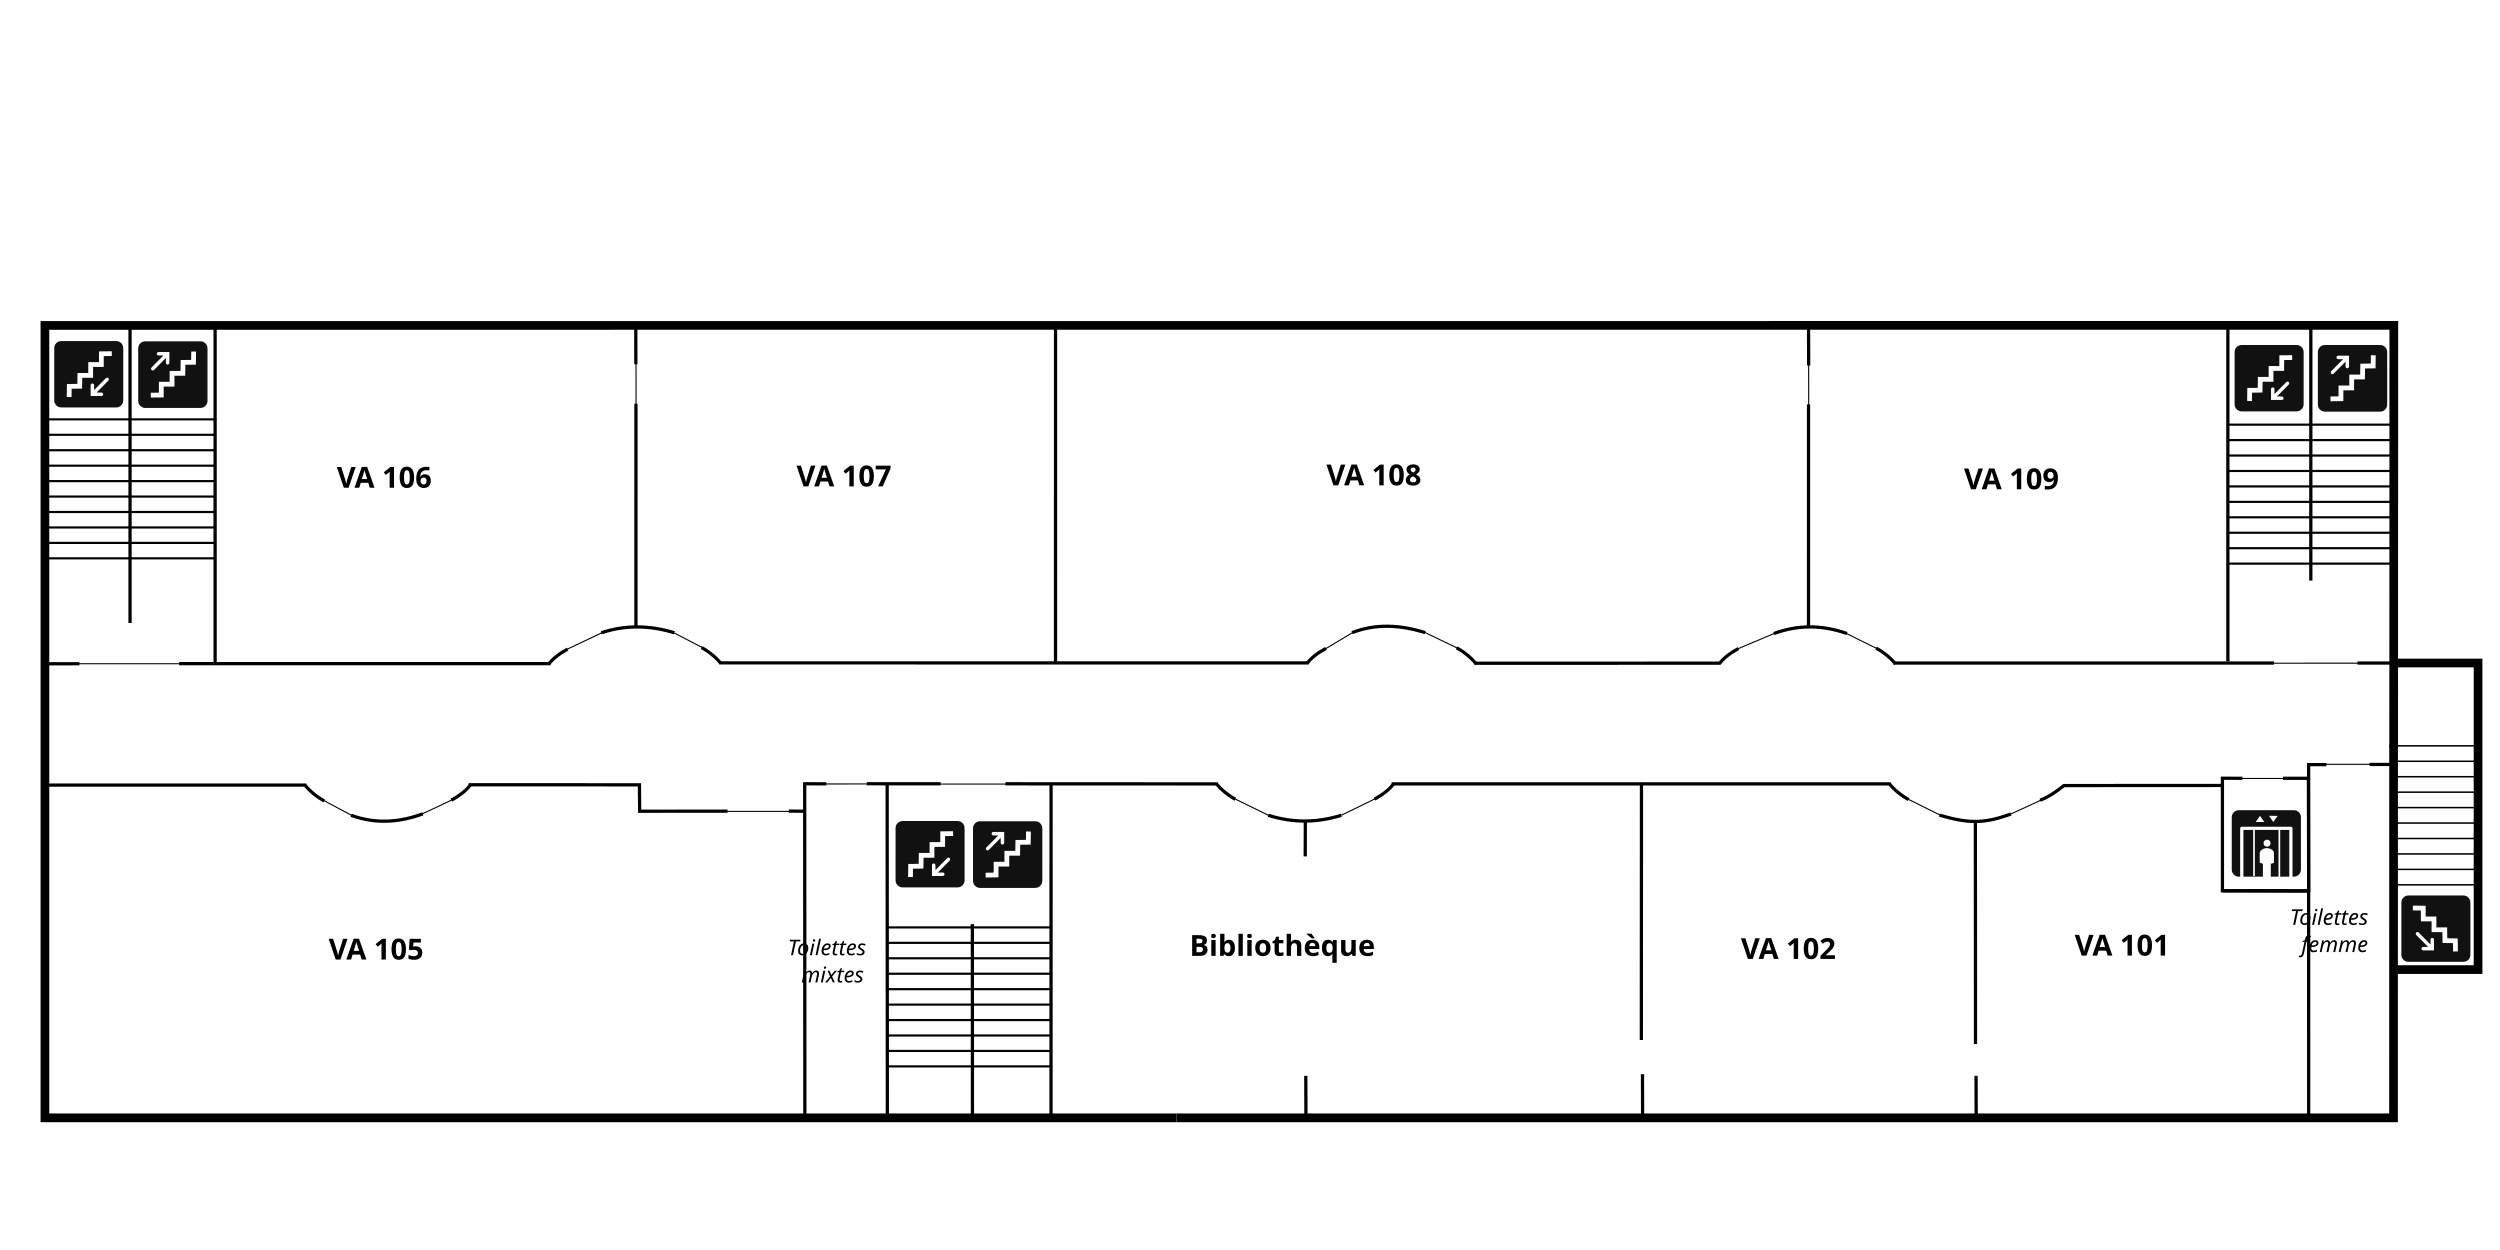
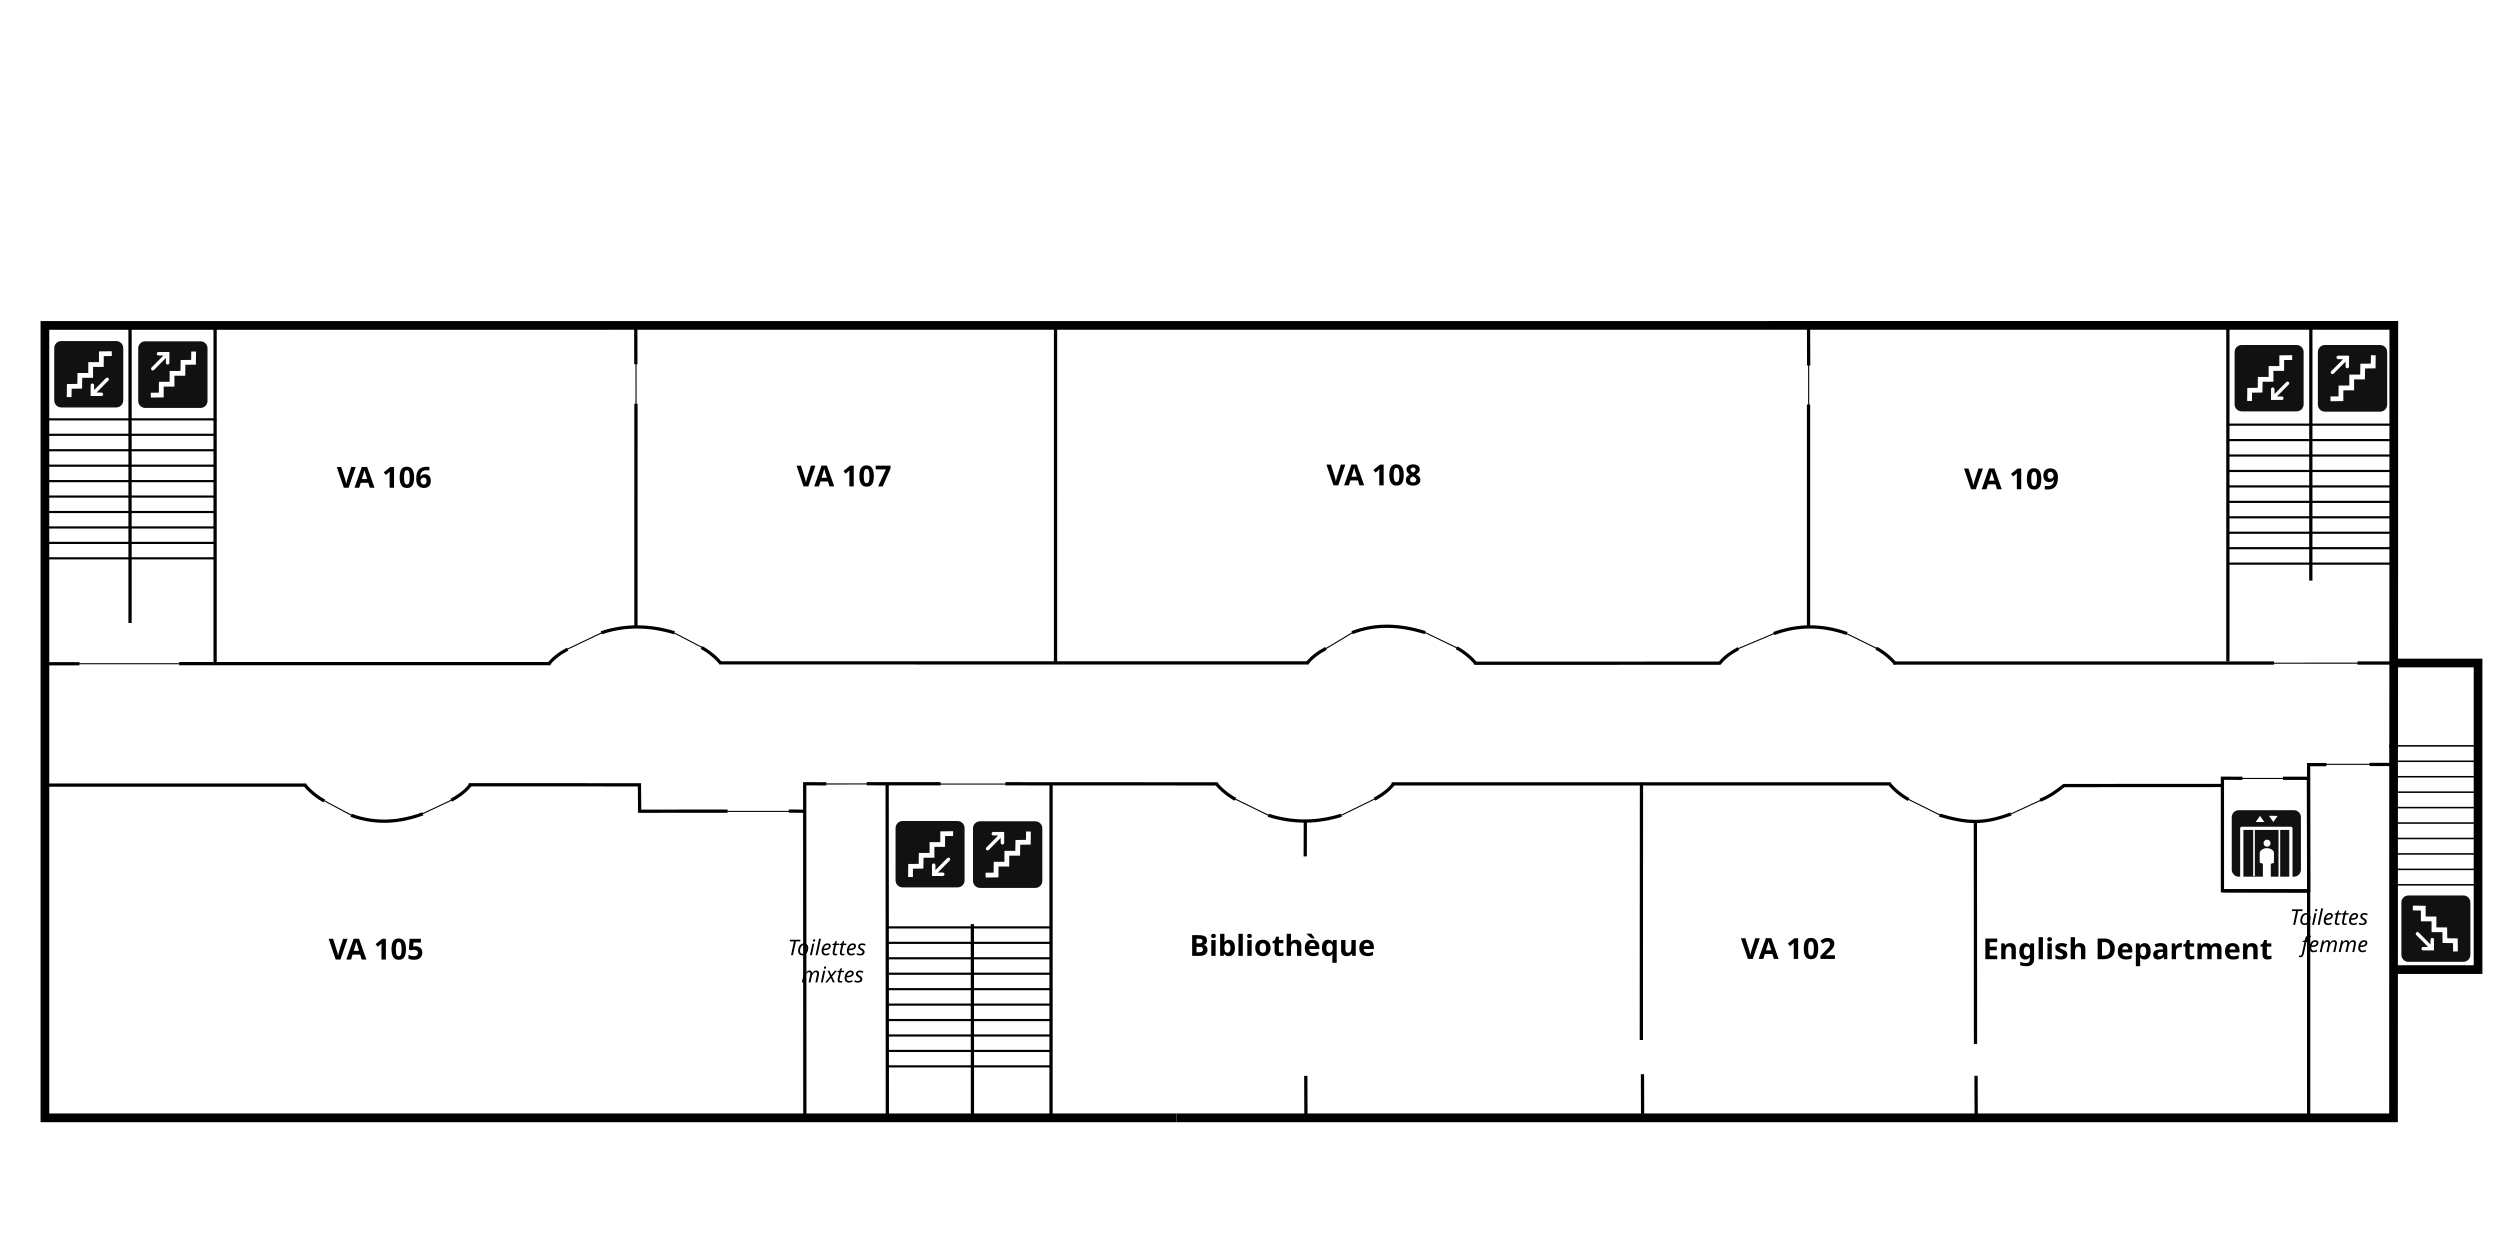
<svg xmlns="http://www.w3.org/2000/svg" xmlns:xlink="http://www.w3.org/1999/xlink" width="100%" height="100%" viewBox="0 0 2300 1150" id="svg2" version="1.1" xml:space="preserve">
  <defs id="defs4">
    <linearGradient id="linearGradient15662">
      <stop style="stop-color:#ffffff;stop-opacity:0;" offset="0" id="stop15664" />
      <stop style="stop-color:#f8f8f8;stop-opacity:1;" offset="1" id="stop15666" />
    </linearGradient>
    <linearGradient id="linearGradient259">
      <stop style="stop-color:#e0e0e0;stop-opacity:1;" offset="0" id="stop260" />
      <stop id="stop4886" offset="0.405" style="stop-color:#ffffff;stop-opacity:1;" />
      <stop id="stop4884" offset="0.534" style="stop-color:#cdcdcd;stop-opacity:1;" />
      <stop style="stop-color:#494949;stop-opacity:1;" offset="1" id="stop261" />
    </linearGradient>
    <linearGradient id="linearGradient4668">
      <stop style="stop-color:#8e8d87;stop-opacity:1;" offset="0" id="stop4670" />
      <stop id="stop4676" offset="0.276" style="stop-color:#cbc9c1;stop-opacity:1;" />
      <stop style="stop-color:#8e8d87;stop-opacity:1;" offset="1" id="stop4672" />
    </linearGradient>
    <linearGradient id="linearGradient4688">
      <stop style="stop-color:#666666;stop-opacity:1;" offset="0" id="stop4690" />
      <stop style="stop-color:#000000;stop-opacity:0;" offset="1" id="stop4692" />
    </linearGradient>
    <linearGradient id="linearGradient4698">
      <stop style="stop-color:#fffffd;stop-opacity:1;" offset="0" id="stop4700" />
      <stop id="stop4706" offset="0.5" style="stop-color:#bbbbb9;stop-opacity:1;" />
      <stop style="stop-color:#000000;stop-opacity:1;" offset="1" id="stop4702" />
    </linearGradient>
    <linearGradient id="linearGradient4733">
      <stop style="stop-color:#000000;stop-opacity:0.237;" offset="0" id="stop4735" />
      <stop style="stop-color:#000000;stop-opacity:0;" offset="1" id="stop4737" />
    </linearGradient>
    <linearGradient id="linearGradient4741">
      <stop style="stop-color:#dcdcda;stop-opacity:1;" offset="0" id="stop4743" />
      <stop style="stop-color:#bab9b7;stop-opacity:1;" offset="1" id="stop4745" />
    </linearGradient>
    <linearGradient id="linearGradient4762">
      <stop id="stop4764" offset="0" style="stop-color:#ffffff;stop-opacity:0.124;" />
      <stop style="stop-color:#ffffff;stop-opacity:1;" offset="0.103" id="stop4768" />
      <stop id="stop4766" offset="1" style="stop-color:#ffffff;stop-opacity:0;" />
    </linearGradient>
    <radialGradient id="shadowGradient" cx="32.5" cy="29.5" fx="32.5" fy="29.5" r="26.5" gradientUnits="userSpaceOnUse">
      <stop id="stop5223" stop-color="#C0C0C0" offset="0.0" />
      <stop id="stop5225" stop-color="#C0C0C0" offset="0.88" />
      <stop id="stop5227" stop-opacity="0.0" stop-color="#C0C0C0" offset="1.0" />
    </radialGradient>
    <linearGradient y2="16.249" x2="9.547" y1="42.753" x1="55.454" gradientUnits="userSpaceOnUse" id="edgeGradient">
      <stop id="stop5218" stop-color="#3057A7" offset="0.0" />
      <stop id="stop5220" stop-color="#5A7AC6" offset="1.0" />
    </linearGradient>
    <linearGradient y2="51.987" x2="22.014" y1="7.013" x1="42.986" gradientUnits="userSpaceOnUse" id="fieldGradient">
      <stop id="stop5213" stop-color="#BCD6FE" offset="0.0" />
      <stop id="stop5215" stop-color="#6787D3" offset="1.0" />
    </linearGradient>
    <radialGradient id="shadowGradient-4" cx="32.5" cy="29.5" fx="32.5" fy="29.5" r="26.5" gradientUnits="userSpaceOnUse">
      <stop id="stop5223-5" stop-color="#C0C0C0" offset="0.0" />
      <stop id="stop5225-4" stop-color="#C0C0C0" offset="0.88" />
      <stop id="stop5227-5" stop-opacity="0.0" stop-color="#C0C0C0" offset="1.0" />
    </radialGradient>
    <linearGradient y2="51.987" x2="22.014" y1="7.013" x1="42.986" gradientUnits="userSpaceOnUse" id="fieldGradient-2">
      <stop id="stop5213-4" stop-color="#BCD6FE" offset="0.0" />
      <stop id="stop5215-4" stop-color="#6787D3" offset="1.0" />
    </linearGradient>
    <linearGradient y2="16.249" x2="9.547" y1="42.753" x1="55.454" gradientUnits="userSpaceOnUse" id="edgeGradient-1">
      <stop id="stop5218-2" stop-color="#3057A7" offset="0.0" />
      <stop id="stop5220-1" stop-color="#5A7AC6" offset="1.0" />
    </linearGradient>
    <radialGradient id="shadowGradient-4-2" cx="32.5" cy="29.5" fx="32.5" fy="29.5" r="26.5" gradientUnits="userSpaceOnUse">
      <stop id="stop5223-5-3" stop-color="#C0C0C0" offset="0.0" />
      <stop id="stop5225-4-7" stop-color="#C0C0C0" offset="0.88" />
      <stop id="stop5227-5-8" stop-opacity="0.0" stop-color="#C0C0C0" offset="1.0" />
    </radialGradient>
    <linearGradient y2="51.987" x2="22.014" y1="7.013" x1="42.986" gradientUnits="userSpaceOnUse" id="fieldGradient-2-6">
      <stop id="stop5213-4-9" stop-color="#BCD6FE" offset="0.0" />
      <stop id="stop5215-4-6" stop-color="#6787D3" offset="1.0" />
    </linearGradient>
    <linearGradient y2="16.249" x2="9.547" y1="42.753" x1="55.454" gradientUnits="userSpaceOnUse" id="edgeGradient-1-8">
      <stop id="stop5218-2-6" stop-color="#3057A7" offset="0.0" />
      <stop id="stop5220-1-7" stop-color="#5A7AC6" offset="1.0" />
    </linearGradient>
    <radialGradient id="shadowGradient-2" cx="32.5" cy="29.5" fx="32.5" fy="29.5" r="26.5" gradientUnits="userSpaceOnUse">
      <stop id="stop5223-1" stop-color="#C0C0C0" offset="0.0" />
      <stop id="stop5225-43" stop-color="#C0C0C0" offset="0.88" />
      <stop id="stop5227-3" stop-opacity="0.0" stop-color="#C0C0C0" offset="1.0" />
    </radialGradient>
    <linearGradient y2="51.987" x2="22.014" y1="7.013" x1="42.986" gradientUnits="userSpaceOnUse" id="fieldGradient-5">
      <stop id="stop5213-9" stop-color="#BCD6FE" offset="0.0" />
      <stop id="stop5215-5" stop-color="#6787D3" offset="1.0" />
    </linearGradient>
    <linearGradient y2="16.249" x2="9.547" y1="42.753" x1="55.454" gradientUnits="userSpaceOnUse" id="edgeGradient-4">
      <stop id="stop5218-0" stop-color="#3057A7" offset="0.0" />
      <stop id="stop5220-13" stop-color="#5A7AC6" offset="1.0" />
    </linearGradient>
    <clipPath id="clip0">
      <rect id="rect6402" height="615" width="613" x="0" y="0" />
    </clipPath>
    <clipPath id="clip0-3">
      <rect y="0" x="0" id="rect6402-0" height="615" width="613" />
    </clipPath>
    <clipPath id="clip0-3-0">
      <rect y="0" x="0" id="rect6402-0-6" height="615" width="613" />
    </clipPath>
    <clipPath id="clip0-0">
      <rect y="0" x="0" id="rect6402-1" height="615" width="613" />
    </clipPath>
  </defs>
  <g id="layer1" transform="translate(255.8571,58.0522)">
    <path style="fill:none;stroke:#000000;stroke-width:3;stroke-linecap:butt;stroke-linejoin:miter;stroke-miterlimit:4;stroke-dasharray:none;stroke-opacity:1" d="m 1844.504,657.974 23.383,-0.003 0.251,103.503 h -79.357 l -0.024,-103.539 18.367,0.035" id="path156274" />
    <path style="fill:none;stroke:#000000;stroke-width:3;stroke-linecap:butt;stroke-linejoin:miter;stroke-miterlimit:4;stroke-dasharray:none;stroke-opacity:1" d="m -214.143,664.219 240.09,-0.004" id="path156262" />
    <path style="fill:none;stroke:#000000;stroke-width:8;stroke-linecap:butt;stroke-linejoin:miter;stroke-miterlimit:4;stroke-dasharray:none;stroke-opacity:1" d="m 1946.249,627.007 -0.07,343.34 H 826.535" id="path156254" />
    <path style="fill:none;stroke:#000000;stroke-width:8;stroke-linecap:butt;stroke-linejoin:miter;stroke-miterlimit:4;stroke-dasharray:none;stroke-opacity:1" d="m 1945.926,551.918 h 78.028 V 833.974 h -76.513" id="path156246" />
    <path style="fill:none;stroke:#000000;stroke-width:3;stroke-linecap:butt;stroke-linejoin:miter;stroke-miterlimit:4;stroke-dasharray:none;stroke-opacity:1" d="m 1486.177,551.915 350.076,0.003 m 76.775,0.006 31.668,-0.004" id="path156244" />
    <path style="fill:none;stroke:#000000;stroke-width:3;stroke-linecap:butt;stroke-linejoin:miter;stroke-miterlimit:4;stroke-dasharray:none;stroke-opacity:1" d="m -57.964,240.184 -0.004,312.299 308.46,0.006" id="path215747" />
    <path style="fill:#d35f5f;stroke:#000000;stroke-width:3;stroke-linecap:butt;stroke-linejoin:miter;stroke-miterlimit:4;stroke-dasharray:none;stroke-opacity:1" d="m -91.062,552.47 31.808,0.017" id="path215745" />
    <path style="fill:none;stroke:#000000;stroke-width:3;stroke-linecap:butt;stroke-linejoin:miter;stroke-miterlimit:4;stroke-dasharray:none;stroke-opacity:1" d="m 297.354,524.1 c 22.367,-7.478 44.78,-6.848 67.227,-0.016" id="path215743-0" />
    <path style="fill:none;stroke:#000000;stroke-width:3;stroke-linecap:butt;stroke-linejoin:miter;stroke-miterlimit:4;stroke-dasharray:none;stroke-opacity:1" d="m 329.225,313.367 -0.02,204.604" id="path215743-7" />
    <path style="fill:none;stroke:#000000;stroke-width:3;stroke-linecap:butt;stroke-linejoin:miter;stroke-miterlimit:4;stroke-dasharray:none;stroke-opacity:1" d="m 1408.001,243.431 0.12,34.805" id="path215743-8" />
    <path style="fill:none;stroke:#000000;stroke-width:3;stroke-linecap:butt;stroke-linejoin:miter;stroke-miterlimit:4;stroke-dasharray:none;stroke-opacity:1" d="m 1376.118,524.795 c 21.985,-8.068 43.916,-8.182 67.227,-0.016" id="path215743-0-6" />
    <path style="fill:none;stroke:#000000;stroke-width:3;stroke-linecap:butt;stroke-linejoin:miter;stroke-miterlimit:4;stroke-dasharray:none;stroke-opacity:1" d="m 988.065,523.981 c 21.474,-8.318 43.886,-7.356 67.227,-0.016" id="path215743-0-6-4" />
    <path style="fill:none;stroke:#000000;stroke-width:3;stroke-linecap:butt;stroke-linejoin:miter;stroke-miterlimit:4;stroke-dasharray:none;stroke-opacity:1" d="m 1407.99,314.062 -0.02,204.604" id="path215743-7-2" />
    <path style="fill:none;stroke:#000000;stroke-width:3;stroke-linecap:butt;stroke-linejoin:miter;stroke-miterlimit:4;stroke-dasharray:none;stroke-opacity:1" d="m -212.689,552.634 29.889,-0.057" id="path215741" />
    <path style="fill:none;stroke:#000000;stroke-width:3;stroke-linecap:butt;stroke-linejoin:miter;stroke-miterlimit:4;stroke-dasharray:none;stroke-opacity:1" d="m -136.215,515.1 0.006,-273.484" id="path156204" />
    <path style="fill:none;stroke:#000000;stroke-width:3;stroke-linecap:butt;stroke-linejoin:miter;stroke-miterlimit:4;stroke-dasharray:none;stroke-opacity:1" d="m 541.566,662.975 18.757,0.022 m 78.388,129.152 0.079,178.699 m -29.274,-307.842 -49.193,-0.008 L 560.5,969.546" id="path156202" />
    <path style="fill:none;stroke:#000000;stroke-width:3;stroke-linecap:butt;stroke-linejoin:miter;stroke-miterlimit:4;stroke-dasharray:none;stroke-opacity:1" d="m 484.604,969.594 -0.137,-306.58 19.84,0.051 m 164.859,-0.044 41.956,0.057 m 153.158,0.043 -153.158,-0.043 -0.031,307.455" id="path156196" />
    <path style="fill:none;stroke:#000000;stroke-width:3;stroke-linecap:butt;stroke-linejoin:miter;stroke-miterlimit:4;stroke-dasharray:none;stroke-opacity:1" d="m 1793.786,550.525 -0.01,-309.767" id="path156152" />
    <path style="fill:none;stroke:#000000;stroke-width:3;stroke-linecap:butt;stroke-linejoin:miter;stroke-miterlimit:4;stroke-dasharray:none;stroke-opacity:1" d="m 1870.091,476.09 0.02,-234.813" id="path156136" />
    <text xml:space="preserve" style="font-style:normal;font-variant:normal;font-weight:bold;font-stretch:normal;font-size:20px;line-height:0%;font-family:'Atkinson Hyperlegible';-inkscape-font-specification:'Atkinson Hyperlegible Bold';font-variant-ligatures:normal;font-variant-caps:normal;font-variant-numeric:normal;font-variant-east-asian:normal;text-align:center;letter-spacing:0px;word-spacing:0px;text-anchor:middle;fill:#000000;fill-opacity:1;stroke:none" x="523.072" y="820.76" id="text4488">
      <tspan id="tspan4490" x="523.072" y="820.76" style="font-style:italic;font-variant:normal;font-weight:normal;font-stretch:normal;font-size:20px;line-height:1.25;font-family:'Atkinson Hyperlegible';-inkscape-font-specification:'Atkinson Hyperlegible Italic';font-variant-ligatures:normal;font-variant-caps:normal;font-variant-numeric:normal;font-variant-east-asian:normal">Toilettes</tspan>
      <tspan x="523.072" y="845.76" id="tspan4492" style="font-style:italic;font-variant:normal;font-weight:normal;font-stretch:normal;font-size:20px;line-height:1.25;font-family:'Atkinson Hyperlegible';-inkscape-font-specification:'Atkinson Hyperlegible Italic';font-variant-ligatures:normal;font-variant-caps:normal;font-variant-numeric:normal;font-variant-east-asian:normal">mixtes</tspan>
    </text>
    <text xml:space="preserve" style="font-style:normal;font-variant:normal;font-weight:bold;font-stretch:normal;font-size:20px;line-height:0%;font-family:'Atkinson Hyperlegible';-inkscape-font-specification:'Atkinson Hyperlegible Bold';font-variant-ligatures:normal;font-variant-caps:normal;font-variant-numeric:normal;font-variant-east-asian:normal;text-align:center;letter-spacing:0px;word-spacing:0px;text-anchor:middle;fill:#000000;fill-opacity:1;stroke:none" x="1905.064" y="792.825" id="text4488-5">
      <tspan id="tspan4490-8" x="1905.064" y="792.825" style="font-style:italic;font-variant:normal;font-weight:normal;font-stretch:normal;font-size:20px;line-height:1.25;font-family:'Atkinson Hyperlegible';-inkscape-font-specification:'Atkinson Hyperlegible Italic';font-variant-ligatures:normal;font-variant-caps:normal;font-variant-numeric:normal;font-variant-east-asian:normal">Toilettes</tspan>
      <tspan x="1905.064" y="817.825" id="tspan4492-2" style="font-style:italic;font-variant:normal;font-weight:normal;font-stretch:normal;font-size:20px;line-height:1.25;font-family:'Atkinson Hyperlegible';-inkscape-font-specification:'Atkinson Hyperlegible Italic';font-variant-ligatures:normal;font-variant-caps:normal;font-variant-numeric:normal;font-variant-east-asian:normal">femme</tspan>
    </text>
-     <text xml:space="preserve" style="font-style:normal;font-weight:bold;line-height:0%;font-family:'Atkinson Hyperlegible';text-align:center;letter-spacing:0px;word-spacing:0px;text-anchor:middle;fill:#000000;fill-opacity:1;stroke:none;-inkscape-font-specification:'Atkinson Hyperlegible Bold';font-stretch:normal;font-variant:normal;font-size:26.667px;font-variant-ligatures:normal;font-variant-caps:normal;font-variant-numeric:normal;font-variant-east-asian:normal" x="1713.889" y="821.081" id="text4488-6">
-       <tspan x="1713.889" y="821.081" style="font-style:normal;font-variant:normal;font-weight:bold;font-stretch:normal;font-size:26.667px;line-height:1.25;font-family:'Atkinson Hyperlegible';-inkscape-font-specification:'Atkinson Hyperlegible Bold';font-variant-ligatures:normal;font-variant-caps:normal;font-variant-numeric:normal;font-variant-east-asian:normal" id="tspan219485">VA 101</tspan>
+     <text xml:space="preserve" style="font-style:normal;font-variant:normal;font-weight:bold;font-stretch:normal;font-size:26.667px;line-height:0%;font-family:'Atkinson Hyperlegible';-inkscape-font-specification:'Atkinson Hyperlegible Bold';font-variant-ligatures:normal;font-variant-caps:normal;font-variant-numeric:normal;font-variant-east-asian:normal;text-align:center;letter-spacing:0px;word-spacing:0px;text-anchor:middle;fill:#000000;fill-opacity:1;stroke:none" x="1718.844" y="824.428" id="text4488-6">
+       <tspan x="1718.844" y="824.428" style="font-style:normal;font-variant:normal;font-weight:bold;font-stretch:normal;font-size:26.667px;line-height:1.25;font-family:'Atkinson Hyperlegible';-inkscape-font-specification:'Atkinson Hyperlegible Bold';font-variant-ligatures:normal;font-variant-caps:normal;font-variant-numeric:normal;font-variant-east-asian:normal" id="tspan219485">English Department</tspan>
    </text>
    <text xml:space="preserve" style="font-style:normal;font-weight:bold;line-height:0%;font-family:'Atkinson Hyperlegible';text-align:center;letter-spacing:0px;word-spacing:0px;text-anchor:middle;fill:#000000;fill-opacity:1;stroke:none;-inkscape-font-specification:'Atkinson Hyperlegible Bold';font-stretch:normal;font-variant:normal;font-size:26.667px;font-variant-ligatures:normal;font-variant-caps:normal;font-variant-numeric:normal;font-variant-east-asian:normal" x="1406.807" y="824.171" id="text4488-6-0">
      <tspan x="1406.807" y="824.171" style="font-style:normal;font-variant:normal;font-weight:bold;font-stretch:normal;font-size:26.667px;line-height:1.25;font-family:'Atkinson Hyperlegible';-inkscape-font-specification:'Atkinson Hyperlegible Bold';font-variant-ligatures:normal;font-variant-caps:normal;font-variant-numeric:normal;font-variant-east-asian:normal" id="tspan219522">VA 102</tspan>
    </text>
    <text xml:space="preserve" style="font-style:normal;font-weight:bold;line-height:0%;font-family:'Atkinson Hyperlegible';text-align:center;letter-spacing:0px;word-spacing:0px;text-anchor:middle;fill:#000000;fill-opacity:1;stroke:none;-inkscape-font-specification:'Atkinson Hyperlegible Bold';font-stretch:normal;font-variant:normal;font-size:26.667px;font-variant-ligatures:normal;font-variant-caps:normal;font-variant-numeric:normal;font-variant-east-asian:normal" x="107.537" y="824.688" id="text4488-9">
      <tspan x="107.537" y="824.688" style="font-size:26.667px;line-height:1.25;font-family:'Atkinson Hyperlegible';-inkscape-font-specification:'Atkinson Hyperlegible Bold';font-weight:bold;font-style:normal;font-stretch:normal;font-variant:normal;font-variant-ligatures:normal;font-variant-caps:normal;font-variant-numeric:normal;font-variant-east-asian:normal" id="tspan219555">VA 105</tspan>
    </text>
    <text xml:space="preserve" style="font-style:normal;font-variant:normal;font-weight:bold;font-stretch:normal;font-size:26.667px;line-height:0%;font-family:'Atkinson Hyperlegible';-inkscape-font-specification:'Atkinson Hyperlegible Bold';font-variant-ligatures:normal;font-variant-caps:normal;font-variant-numeric:normal;font-variant-east-asian:normal;text-align:center;letter-spacing:0px;word-spacing:0px;text-anchor:middle;fill:#000000;fill-opacity:1;stroke:none" x="121.965" y="390.636" id="text4488-0">
      <tspan x="121.965" y="390.636" id="tspan4492-0" style="font-style:normal;font-variant:normal;font-weight:bold;font-stretch:normal;font-size:26.667px;line-height:1.25;font-family:'Atkinson Hyperlegible';-inkscape-font-specification:'Atkinson Hyperlegible Bold';font-variant-ligatures:normal;font-variant-caps:normal;font-variant-numeric:normal;font-variant-east-asian:normal">VA 106</tspan>
      <tspan x="121.965" y="407.303" style="font-style:normal;font-variant:normal;font-weight:bold;font-stretch:normal;font-size:26.667px;line-height:1.25;font-family:'Atkinson Hyperlegible';-inkscape-font-specification:'Atkinson Hyperlegible Bold';font-variant-ligatures:normal;font-variant-caps:normal;font-variant-numeric:normal;font-variant-east-asian:normal" id="tspan219563" />
    </text>
    <text xml:space="preserve" style="font-style:normal;font-weight:bold;line-height:0%;font-family:'Atkinson Hyperlegible';text-align:center;letter-spacing:0px;word-spacing:0px;text-anchor:middle;fill:#000000;fill-opacity:1;stroke:none;-inkscape-font-specification:'Atkinson Hyperlegible Bold';font-stretch:normal;font-variant:normal;font-size:26.667px;font-variant-ligatures:normal;font-variant-caps:normal;font-variant-numeric:normal;font-variant-east-asian:normal" x="537.981" y="389.434" id="text4488-1">
      <tspan x="537.981" y="389.434" id="tspan4492-77" style="font-size:26.667px;line-height:1.25;font-family:'Atkinson Hyperlegible';-inkscape-font-specification:'Atkinson Hyperlegible Bold';font-weight:bold;font-style:normal;font-stretch:normal;font-variant:normal;font-variant-ligatures:normal;font-variant-caps:normal;font-variant-numeric:normal;font-variant-east-asian:normal">VA 107</tspan>
    </text>
    <text xml:space="preserve" style="font-style:normal;font-weight:bold;line-height:0%;font-family:'Atkinson Hyperlegible';text-align:center;letter-spacing:0px;word-spacing:0px;text-anchor:middle;fill:#000000;fill-opacity:1;stroke:none;-inkscape-font-specification:'Atkinson Hyperlegible Bold';font-stretch:normal;font-variant:normal;font-size:26.667px;font-variant-ligatures:normal;font-variant-caps:normal;font-variant-numeric:normal;font-variant-east-asian:normal" x="1032.438" y="388.441" id="text4488-2">
      <tspan x="1032.438" y="388.441" id="tspan4492-5" style="font-style:normal;font-variant:normal;font-weight:bold;font-stretch:normal;font-size:26.667px;line-height:1.25;font-family:'Atkinson Hyperlegible';-inkscape-font-specification:'Atkinson Hyperlegible Bold';font-variant-ligatures:normal;font-variant-caps:normal;font-variant-numeric:normal;font-variant-east-asian:normal">VA 108</tspan>
      <tspan x="1032.438" y="399.116" style="font-size:26.667px;line-height:1.25;font-family:'Atkinson Hyperlegible';-inkscape-font-specification:'Atkinson Hyperlegible Bold';font-weight:bold;font-style:normal;font-stretch:normal;font-variant:normal;font-variant-ligatures:normal;font-variant-caps:normal;font-variant-numeric:normal;font-variant-east-asian:normal" id="tspan219573" />
    </text>
    <text xml:space="preserve" style="font-style:normal;font-weight:bold;line-height:0%;font-family:'Atkinson Hyperlegible';text-align:center;letter-spacing:0px;word-spacing:0px;text-anchor:middle;fill:#000000;fill-opacity:1;stroke:none;-inkscape-font-specification:'Atkinson Hyperlegible Bold';font-stretch:normal;font-variant:normal;font-size:26.667px;font-variant-ligatures:normal;font-variant-caps:normal;font-variant-numeric:normal;font-variant-east-asian:normal" x="1612.067" y="392.06" id="text4488-20">
      <tspan x="1612.067" y="392.06" style="font-style:normal;font-variant:normal;font-weight:bold;font-stretch:normal;font-size:26.667px;line-height:1.25;font-family:'Atkinson Hyperlegible';-inkscape-font-specification:'Atkinson Hyperlegible Bold';font-variant-ligatures:normal;font-variant-caps:normal;font-variant-numeric:normal;font-variant-east-asian:normal" id="tspan219577">VA 109</tspan>
    </text>
    <path id="path4248" style="fill:none;stroke:#000000;stroke-width:8;stroke-linecap:butt;stroke-linejoin:miter;stroke-miterlimit:4;stroke-dasharray:none;stroke-opacity:1" d="m 826.535,970.347 c -383.531,0.01 -690.446,0 -1041.072,0 V 241.351 c 694.885,-0.022 1389.771,-0.056 2084.656,-0.068 l 76.338,-0.01 -0.139,388.537" />
    <path id="path4945" style="fill:none;stroke:#000000;stroke-width:2;stroke-linecap:butt;stroke-linejoin:miter;stroke-miterlimit:4;stroke-dasharray:none;stroke-opacity:1" d="M -214.791,455.616 H -58.005 M -215.505,441.41 H -57.291 M -214.969,427.203 H -57.826 M -214.612,412.997 H -58.184 M -214.791,398.791 H -58.005 M -215.148,384.584 H -57.648 M -214.434,370.378 H -58.362 M -214.434,356.172 H -58.362 M -215.505,341.965 H -57.291 M -216.041,327.759 h 159.286" />
    <path id="path4945-9" style="fill:none;stroke:#000000;stroke-width:2;stroke-linecap:butt;stroke-linejoin:miter;stroke-miterlimit:4;stroke-dasharray:none;stroke-opacity:1" d="M 561.368,923.015 H 710.578 M 560.654,908.809 H 711.292 M 561.19,894.602 H 710.756 M 561.547,880.396 h 148.852 m -149.031,-14.206 H 710.578 M 561.011,851.984 H 710.935 M 561.725,837.777 H 710.221 M 561.725,823.571 H 710.221 M 560.654,809.364 H 711.292 M 560.118,795.158 h 151.71" />
    <path id="path4945-8" style="fill:none;stroke:#000000;stroke-width:2;stroke-linecap:butt;stroke-linejoin:miter;stroke-miterlimit:4;stroke-dasharray:none;stroke-opacity:1" d="m 1793.995,460.486 h 152.143 m -152.857,-14.206 h 153.571 M 1793.816,432.074 h 152.5 m -152.143,-14.206 h 151.786 m -151.964,-14.206 h 152.143 m -152.5,-14.206 h 152.857 m -152.143,-14.206 h 151.429 m -151.429,-14.206 h 151.429 m -152.5,-14.206 h 153.571 m -154.107,-14.206 h 154.643" />
    <path id="path4945-0" style="fill:none;stroke:#000000;stroke-width:1.415;stroke-linecap:butt;stroke-linejoin:miter;stroke-miterlimit:4;stroke-dasharray:none;stroke-opacity:1" d="m 1945.66,755.976 h 75.724 m -76.082,-14.206 h 76.439 m -76.171,-14.206 h 75.903 m -75.724,-14.206 h 75.545 m -75.634,-14.206 h 75.724 m -75.903,-14.206 h 76.082 m -75.724,-14.206 h 75.366 m -75.366,-14.206 h 75.366 m -75.903,-14.206 h 76.439 m -76.707,-14.206 h 76.976" />
    <g id="g5250-0-9" transform="matrix(0.3687822,0,0,0.3687822,1865.743,946.9318)" />
    <path style="fill:none;stroke:#000000;stroke-width:3;stroke-linecap:butt;stroke-linejoin:miter;stroke-miterlimit:4;stroke-dasharray:none;stroke-opacity:1" d="m 1924.172,645.236 h 20" id="path217910" />
    <path style="fill:none;stroke:#000000;stroke-width:3;stroke-linecap:butt;stroke-linejoin:miter;stroke-miterlimit:4;stroke-dasharray:none;stroke-opacity:1" d="m 1868.114,968.018 -0.047,-322.587 16.346,-0.01" id="path217910-0" />
    <path style="fill:none;stroke:#000000;stroke-width:3;stroke-linecap:butt;stroke-linejoin:miter;stroke-miterlimit:4;stroke-dasharray:none;stroke-opacity:1" d="m 1254.176,898.733 0.117,-236.625" id="path217910-0-1" />
    <path style="fill:none;stroke:#000000;stroke-width:3;stroke-linecap:butt;stroke-linejoin:miter;stroke-miterlimit:4;stroke-dasharray:none;stroke-opacity:1" d="m 1561.602,902.368 -0.114,-203.751" id="path217910-0-1-8" />
    <path style="fill:none;stroke:#000000;stroke-width:3;stroke-linecap:butt;stroke-linejoin:miter;stroke-miterlimit:4;stroke-dasharray:none;stroke-opacity:1" d="m 1255.355,969.806 -0.146,-39.609" id="path217910-0-1-7" />
    <path d="m 945.62,971.333 -0.146,-39.609" style="fill:none;stroke:#000000;stroke-width:3;stroke-linecap:butt;stroke-linejoin:miter;stroke-miterlimit:4;stroke-dasharray:none;stroke-opacity:1" id="path219252" />
    <path d="m 1562.241,971.316 -0.146,-39.609" style="fill:none;stroke:#000000;stroke-width:3;stroke-linecap:butt;stroke-linejoin:miter;stroke-miterlimit:4;stroke-dasharray:none;stroke-opacity:1" id="path219252-4" />
    <path style="fill:none;stroke:#000000;stroke-width:3;stroke-linecap:butt;stroke-linejoin:miter;stroke-miterlimit:4;stroke-dasharray:none;stroke-opacity:1" d="m 944.952,729.83 0.088,-31.962" id="path217910-0-7" />
    <path style="fill:none;stroke:#000000;stroke-width:3;stroke-linecap:butt;stroke-linejoin:miter;stroke-miterlimit:4;stroke-dasharray:none;stroke-opacity:1" d="m 1788.781,761.473 80.419,0.259" id="path1154" />
    <path style="fill:none;stroke:#000000;stroke-width:1px;stroke-linecap:butt;stroke-linejoin:miter;stroke-opacity:1" d="m 1872.288,645.115 h 58.084" id="path1156" />
    <path style="fill:none;stroke:#000000;stroke-width:1px;stroke-linecap:butt;stroke-linejoin:miter;stroke-opacity:1" d="m 1794.712,658.13 h 58.084" id="path1156-3" />
    <path style="fill:none;stroke:#000000;stroke-width:1px;stroke-linecap:butt;stroke-linejoin:miter;stroke-opacity:1" d="m 1836.165,552.081 77.999,-0.031" id="path1156-4" />
    <path style="fill:none;stroke:#000000;stroke-width:1px;stroke-linecap:butt;stroke-linejoin:miter;stroke-opacity:1" d="m 599.56,663.306 77.999,-0.031" id="path1156-4-7" />
    <path style="fill:none;stroke:#000000;stroke-width:1px;stroke-linecap:butt;stroke-linejoin:miter;stroke-opacity:1" d="m 402.614,688.443 77.999,-0.031" id="path1156-4-0" />
    <path style="fill:none;stroke:#000000;stroke-width:1px;stroke-linecap:butt;stroke-linejoin:miter;stroke-opacity:1" d="m 329.308,332.71 -0.031,-77.999" id="path1156-4-6" />
    <path style="fill:none;stroke:#000000;stroke-width:1px;stroke-linecap:butt;stroke-linejoin:miter;stroke-opacity:1" d="m 488.817,663.201 77.999,-0.031" id="path1156-4-74" />
    <path style="fill:none;stroke:#000000;stroke-width:1px;stroke-linecap:butt;stroke-linejoin:miter;stroke-opacity:1" d="m 1442.32,524.538 29.27,14.415" id="path1156-9" />
    <path style="fill:none;stroke:#000000;stroke-width:1px;stroke-linecap:butt;stroke-linejoin:miter;stroke-opacity:1" d="m 1342.726,538.939 34.291,-14.448" id="path1156-0" />
    <path style="fill:none;stroke:#000000;stroke-width:1px;stroke-linecap:butt;stroke-linejoin:miter;stroke-opacity:1" d="m 1054.651,523.61 31.112,15.022" id="path1156-2" />
    <path style="fill:none;stroke:#000000;stroke-width:1px;stroke-linecap:butt;stroke-linejoin:miter;stroke-opacity:1" d="M 963.472,538.939 989.113,523.545" id="path1156-01" />
    <path style="fill:none;stroke:#000000;stroke-width:1px;stroke-linecap:butt;stroke-linejoin:miter;stroke-opacity:1" d="m 364.319,524.206 26.276,13.66" id="path1156-96" />
    <path style="fill:none;stroke:#000000;stroke-width:1px;stroke-linecap:butt;stroke-linejoin:miter;stroke-opacity:1" d="M 265.868,539.28 298.456,523.765" id="path1156-21" />
    <path style="fill:none;stroke:#000000;stroke-width:1px;stroke-linecap:butt;stroke-linejoin:miter;stroke-opacity:1" d="m -183.385,552.583 93.641,0.016" id="path1156-7" />
    <path style="fill:none;stroke:#000000;stroke-width:1px;stroke-linecap:butt;stroke-linejoin:miter;stroke-opacity:1" d="m 41.996,678.391 25.867,13.864" id="path1156-31" />
    <path style="fill:none;stroke:#000000;stroke-width:1px;stroke-linecap:butt;stroke-linejoin:miter;stroke-opacity:1" d="m 880.492,677.059 31.047,15.165" id="path1156-31-9" />
    <path style="fill:none;stroke:#000000;stroke-width:1px;stroke-linecap:butt;stroke-linejoin:miter;stroke-opacity:1" d="m 978.07,692.043 31.07,-15.188" id="path1156-31-0" />
    <path style="fill:none;stroke:#000000;stroke-width:1px;stroke-linecap:butt;stroke-linejoin:miter;stroke-opacity:1" d="m 132.295,690.859 27.794,-13.046" id="path1156-1" />
    <a id="a16176-9" xlink:href="vj-va-f2.svg" transform="matrix(-3.104712,0,0,3.104712,64.78952,-417.7913)">
      <path id="rect1968-4-8-4-3-6" style="fill:#111111;fill-opacity:1;stroke:none;stroke-width:1.112;stroke-linecap:round;stroke-linejoin:round;stroke-miterlimit:4;stroke-dasharray:none;stroke-opacity:1;paint-order:markers stroke fill" d="m 60.231,217.004 c 1.16,0 2.094,0.935 2.094,2.095 v 15.561 c 0,1.16 -0.934,2.094 -2.094,2.094 H 43.88 c -1.16,0 -2.094,-0.934 -2.094,-2.094 V 219.099 c 0,-1.16 0.934,-2.095 2.094,-2.095 z m -13.622,3.026 -1.421,0.016 0.048,3.873 3.104,0.039 0.053,3.24 h 3.197 v 3.231 h 3.181 l 0.008,3.197 3.799,0.048 0.019,-1.421 -2.399,-0.032 -0.008,-3.213 h -3.179 v -3.231 h -3.221 l -0.053,-3.223 -3.097,-0.039 z m 9.694,0.143 h -3.215 v 3.216 a 0.515,0.515 0 0 0 0.517,0.514 0.515,0.515 0 0 0 0.514,-0.514 v -1.45 l 3.517,3.552 a 0.515,0.515 0 0 0 0.729,0.003 0.515,0.515 0 0 0 0.003,-0.727 L 54.839,221.205 h 1.464 a 0.515,0.515 0 0 0 0.517,-0.514 0.515,0.515 0 0 0 -0.517,-0.517 z" />
    </a>
    <a id="a5575-3" xlink:href="vj-va-f0.svg" transform="matrix(3.075459,0,0,3.075459,1670.811,-410.6418)">
      <path id="rect1968-4-8-1-4-1-4" style="fill:#111111;fill-opacity:1;stroke:none;stroke-width:1.118;stroke-linecap:round;stroke-linejoin:round;stroke-miterlimit:4;stroke-dasharray:none;stroke-opacity:1;paint-order:markers stroke fill" d="m 60.543,217.85 c 1.166,0 2.106,0.94 2.106,2.106 v 15.641 c 0,1.166 -0.94,2.106 -2.106,2.106 h -16.435 c -1.166,0 -2.106,-0.94 -2.106,-2.106 v -15.641 c 0,-1.166 0.94,-2.106 2.106,-2.106 z m -1.334,3.042 -3.819,0.049 -0.009,3.212 h -3.198 v 3.249 h -3.213 l -0.054,3.256 -3.117,0.04 -0.049,3.891 1.429,0.018 0.031,-2.499 3.112,-0.04 0.053,-3.238 h 3.238 v -3.247 h 3.195 l 0.008,-3.232 2.412,-0.031 z m -1.297,7.903 a 0.518,0.518 0 0 0 -0.446,0.147 l -3.537,3.571 v -1.458 a 0.518,0.518 0 0 0 -0.517,-0.517 0.518,0.518 0 0 0 -0.518,0.517 v 2.688 a 0.518,0.518 0 0 0 0,0.057 v 0.488 h 3.232 a 0.518,0.518 0 0 0 0.517,-0.518 0.518,0.518 0 0 0 -0.517,-0.517 h -1.476 l 3.549,-3.581 a 0.518,0.518 0 0 0 0,-0.731 0.518,0.518 0 0 0 -0.287,-0.144 z" />
    </a>
    <a id="a16176-9-3" xlink:href="vj-va-f2.svg" transform="matrix(-3.104712,0,0,3.104712,2070.084,-414.3889)">
      <path id="rect1968-4-8-4-3-6-2" style="fill:#111111;fill-opacity:1;stroke:none;stroke-width:1.112;stroke-linecap:round;stroke-linejoin:round;stroke-miterlimit:4;stroke-dasharray:none;stroke-opacity:1;paint-order:markers stroke fill" d="m 60.231,217.004 c 1.16,0 2.094,0.935 2.094,2.095 v 15.561 c 0,1.16 -0.934,2.094 -2.094,2.094 H 43.88 c -1.16,0 -2.094,-0.934 -2.094,-2.094 V 219.099 c 0,-1.16 0.934,-2.095 2.094,-2.095 z m -13.622,3.026 -1.421,0.016 0.048,3.873 3.104,0.039 0.053,3.24 h 3.197 v 3.231 h 3.181 l 0.008,3.197 3.799,0.048 0.019,-1.421 -2.399,-0.032 -0.008,-3.213 h -3.179 v -3.231 h -3.221 l -0.053,-3.223 -3.097,-0.039 z m 9.694,0.143 h -3.215 v 3.216 a 0.515,0.515 0 0 0 0.517,0.514 0.515,0.515 0 0 0 0.514,-0.514 v -1.45 l 3.517,3.552 a 0.515,0.515 0 0 0 0.729,0.003 0.515,0.515 0 0 0 0.003,-0.727 L 54.839,221.205 h 1.464 a 0.515,0.515 0 0 0 0.517,-0.514 0.515,0.515 0 0 0 -0.517,-0.517 z" />
    </a>
    <a id="a26760" xlink:href="vj-va-f2.svg" transform="matrix(2.185533,0,0,2.185533,471.3879,333.7238)" style="fill:#111111;fill-opacity:1">
      <path id="rect1968-4-8-1-4" style="fill:#111111;fill-opacity:1;stroke:none;stroke-width:1.577;stroke-linecap:round;stroke-linejoin:round;stroke-miterlimit:4;stroke-dasharray:none;stroke-opacity:1;paint-order:markers stroke fill" d="m 609.673,161.786 c -1.645,0 -2.969,1.324 -2.969,2.969 v 22.058 c 0,1.645 1.324,2.969 2.969,2.969 h 0.566 V 169.432 a 0.684,0.684 0 0 1 0.684,-0.684 h 20.67 a 0.684,0.684 0 0 1 0.684,0.684 v 20.35 h 0.574 c 1.645,0 2.969,-1.324 2.969,-2.969 v -22.058 c 0,-1.645 -1.324,-2.969 -2.969,-2.969 z m 12.708,2.374 3.657,0.012 -1.844,2.587 z m -3.798,0.012 1.844,2.587 -3.657,0.012 z m -6.975,5.943 v 19.666 h 8.204 v -5.404 l -1.339,-0.525 v -3.932 c 0,-1.15 1.496,-2.154 2.962,-2.153 1.667,0.002 3.05,0.962 3.041,2.08 l -0.019,4.135 -1.321,0.385 v 5.414 h 3.253 v -19.66 h 0.703 v 19.66 h 3.819 v -19.666 h -14.491 v 19.446 h -0.703 v -19.446 z m 9.949,4.087 a 1.485,1.485 0 0 1 1.485,1.485 1.485,1.485 0 0 1 -1.485,1.485 1.485,1.485 0 0 1 -1.485,-1.485 1.485,1.485 0 0 1 1.485,-1.485 z" />
    </a>
    <a id="a5575-3-4" xlink:href="vj-va-f0.svg" transform="matrix(-3.075459,0,0,3.075459,2146.082,95.78221)">
      <path id="rect1968-4-8-1-4-1-4-8" style="fill:#111111;fill-opacity:1;stroke:none;stroke-width:1.118;stroke-linecap:round;stroke-linejoin:round;stroke-miterlimit:4;stroke-dasharray:none;stroke-opacity:1;paint-order:markers stroke fill" d="m 60.543,217.85 c 1.166,0 2.106,0.94 2.106,2.106 v 15.641 c 0,1.166 -0.94,2.106 -2.106,2.106 h -16.435 c -1.166,0 -2.106,-0.94 -2.106,-2.106 v -15.641 c 0,-1.166 0.94,-2.106 2.106,-2.106 z m -1.334,3.042 -3.819,0.049 -0.009,3.212 h -3.198 v 3.249 h -3.213 l -0.054,3.256 -3.117,0.04 -0.049,3.891 1.429,0.018 0.031,-2.499 3.112,-0.04 0.053,-3.238 h 3.238 v -3.247 h 3.195 l 0.008,-3.232 2.412,-0.031 z m -1.297,7.903 a 0.518,0.518 0 0 0 -0.446,0.147 l -3.537,3.571 v -1.458 a 0.518,0.518 0 0 0 -0.517,-0.517 0.518,0.518 0 0 0 -0.518,0.517 v 2.688 a 0.518,0.518 0 0 0 0,0.057 v 0.488 h 3.232 a 0.518,0.518 0 0 0 0.517,-0.518 0.518,0.518 0 0 0 -0.517,-0.517 h -1.476 l 3.549,-3.581 a 0.518,0.518 0 0 0 0,-0.731 0.518,0.518 0 0 0 -0.287,-0.144 z" />
    </a>
    <path style="fill:none;stroke:#000000;stroke-width:3;stroke-linecap:butt;stroke-linejoin:miter;stroke-miterlimit:4;stroke-dasharray:none;stroke-opacity:1" d="m 715.238,243.828 -0.015,307.066" id="path215743" />
    <path style="fill:none;stroke:#000000;stroke-width:3;stroke-linecap:butt;stroke-linejoin:miter;stroke-miterlimit:4;stroke-dasharray:none;stroke-opacity:1" d="m 947.863,551.798 -541.808,-0.012" id="path215743-3" />
    <path style="fill:none;stroke:#000000;stroke-width:3;stroke-linecap:butt;stroke-linejoin:miter;stroke-miterlimit:4;stroke-dasharray:none;stroke-opacity:1" d="m 1326.945,552.067 -226.381,0.072" id="path215743-3-3" />
    <path style="fill:none;stroke:#000000;stroke-width:3;stroke-linecap:butt;stroke-linejoin:miter;stroke-miterlimit:4;stroke-dasharray:none;stroke-opacity:1" d="m 1483.622,663.118 -459.132,-9.4e-4" id="path215743-3-3-8" />
    <path style="fill:none;stroke:#000000;stroke-width:3;stroke-linecap:butt;stroke-linejoin:miter;stroke-miterlimit:4;stroke-dasharray:none;stroke-opacity:1" d="m 1789.304,664.575 -147.021,0.087" id="path215743-3-3-8-1" />
    <path style="fill:none;stroke:#000000;stroke-width:3;stroke-linecap:butt;stroke-linejoin:miter;stroke-miterlimit:4;stroke-dasharray:none;stroke-opacity:1" d="m 1643.242,664.368 c -6.716,5.481 -13.744,10.527 -22.196,13.78" id="path215743-3-3-8-1-9" />
    <path style="fill:none;stroke:#000000;stroke-width:3;stroke-linecap:butt;stroke-linejoin:miter;stroke-miterlimit:4;stroke-dasharray:none;stroke-opacity:1" d="m 485.05,688.303 -15.209,-0.171 m -56.345,0.087 -80.863,0.049 -0.219,-24.284 -157.107,-0.074" id="path215743-3-3-9" />
    <path style="fill:none;stroke:#000000;stroke-width:3;stroke-linecap:butt;stroke-linejoin:miter;stroke-miterlimit:4;stroke-dasharray:none;stroke-opacity:1" d="m 329.069,243.372 0.051,33.704" id="path215743-79" />
    <path style="fill:none;stroke:#000000;stroke-width:3;stroke-linecap:butt;stroke-linejoin:miter;stroke-miterlimit:4;stroke-dasharray:none;stroke-opacity:1" d="m 266.326,539.12 c -7.869,4.241 -14.059,9.242 -17.461,13.938" id="path215743-79-9" />
    <path style="fill:none;stroke:#000000;stroke-width:3;stroke-linecap:butt;stroke-linejoin:miter;stroke-miterlimit:4;stroke-dasharray:none;stroke-opacity:1" d="m 159.32,678.119 c 7.869,-4.241 14.059,-9.242 17.461,-13.938" id="path215743-79-9-5" />
    <path style="fill:none;stroke:#000000;stroke-width:3;stroke-linecap:butt;stroke-linejoin:miter;stroke-miterlimit:4;stroke-dasharray:none;stroke-opacity:1" d="m 1343.425,538.641 c -7.869,4.241 -14.059,9.242 -17.461,13.938" id="path215743-79-9-9" />
    <path style="fill:none;stroke:#000000;stroke-width:3;stroke-linecap:butt;stroke-linejoin:miter;stroke-miterlimit:4;stroke-dasharray:none;stroke-opacity:1" d="m 407.262,552.34 c -3.711,-5.286 -12.641,-12.139 -17.724,-14.577" id="path215743-79-9-2" />
    <path style="fill:none;stroke:#000000;stroke-width:3;stroke-linecap:butt;stroke-linejoin:miter;stroke-miterlimit:4;stroke-dasharray:none;stroke-opacity:1" d="m 1101.925,552.561 c -3.711,-5.286 -12.641,-12.139 -17.724,-14.577" id="path215743-79-9-2-1" />
    <path style="fill:none;stroke:#000000;stroke-width:3;stroke-linecap:butt;stroke-linejoin:miter;stroke-miterlimit:4;stroke-dasharray:none;stroke-opacity:1" d="m 964.023,538.446 c -7.869,4.241 -14.059,9.242 -17.461,13.938" id="path215743-79-9-8" />
    <path style="fill:none;stroke:#000000;stroke-width:3;stroke-linecap:butt;stroke-linejoin:miter;stroke-miterlimit:4;stroke-dasharray:none;stroke-opacity:1" d="m 1487.943,552.871 c -3.711,-5.286 -12.641,-12.139 -17.724,-14.577" id="path215743-79-9-2-5" />
    <path style="fill:none;stroke:#000000;stroke-width:3;stroke-linecap:butt;stroke-linejoin:miter;stroke-miterlimit:4;stroke-dasharray:none;stroke-opacity:1" d="m 24.747,664.184 c 3.711,5.286 12.641,12.139 17.724,14.577" id="path215743-79-9-2-4" />
    <path style="fill:none;stroke:#000000;stroke-width:3;stroke-linecap:butt;stroke-linejoin:miter;stroke-miterlimit:4;stroke-dasharray:none;stroke-opacity:1" d="m 863.062,662.705 c 3.711,5.286 12.641,12.139 17.724,14.577" id="path215743-79-9-2-57" />
    <path style="fill:none;stroke:#000000;stroke-width:3;stroke-linecap:butt;stroke-linejoin:miter;stroke-miterlimit:4;stroke-dasharray:none;stroke-opacity:1" d="m 1482.356,662.902 c 3.711,5.286 12.641,12.139 17.724,14.577" id="path215743-79-9-2-3" />
    <path style="fill:none;stroke:#000000;stroke-width:3;stroke-linecap:butt;stroke-linejoin:miter;stroke-miterlimit:4;stroke-dasharray:none;stroke-opacity:1" d="m 1528.509,691.908 c 26.523,7.681 40.361,8.062 65.7,-1.028" id="path215743-79-9-2-570" />
    <path style="fill:none;stroke:#000000;stroke-width:3;stroke-linecap:butt;stroke-linejoin:miter;stroke-miterlimit:4;stroke-dasharray:none;stroke-opacity:1" d="m 1008.668,677.15 c 7.869,-4.241 14.059,-9.242 17.461,-13.938" id="path215743-79-9-7" />
    <path style="fill:none;stroke:#000000;stroke-width:3;stroke-linecap:butt;stroke-linejoin:miter;stroke-miterlimit:4;stroke-dasharray:none;stroke-opacity:1" d="m 978.186,692.006 c -21.948,6.785 -43.89,7.343 -67.227,0.016" id="path215743-0-6-4-8" />
    <path style="fill:none;stroke:#000000;stroke-width:3;stroke-linecap:butt;stroke-linejoin:miter;stroke-miterlimit:4;stroke-dasharray:none;stroke-opacity:1" d="m 133.137,690.662 c -21.256,7.826 -42.914,9.667 -65.997,1.378" id="path215743-0-6-4-2" />
    <path style="fill:none;stroke:#000000;stroke-width:1px;stroke-linecap:butt;stroke-linejoin:miter;stroke-opacity:1" d="m 1593.713,691.028 28.858,-13.304" id="path1156-31-5" />
    <path style="fill:none;stroke:#000000;stroke-width:1px;stroke-linecap:butt;stroke-linejoin:miter;stroke-opacity:1" d="m 1499.451,677.128 29.835,14.842" id="path1156-31-6" />
    <path style="fill:none;stroke:#000000;stroke-width:1px;stroke-linecap:butt;stroke-linejoin:miter;stroke-opacity:1" d="m 1408.138,334.745 -0.031,-77.999" id="path1156-4-4" />
    <text xml:space="preserve" style="font-style:normal;font-variant:normal;font-weight:bold;font-stretch:normal;font-size:26.667px;line-height:0%;font-family:'Atkinson Hyperlegible';-inkscape-font-specification:'Atkinson Hyperlegible Bold';font-variant-ligatures:normal;font-variant-caps:normal;font-variant-numeric:normal;font-variant-east-asian:normal;text-align:center;letter-spacing:0px;word-spacing:0px;text-anchor:middle;fill:#000000;fill-opacity:1;stroke:none" x="948.159" y="821.339" id="text4488-6-0-9">
      <tspan x="948.159" y="821.339" style="font-style:normal;font-variant:normal;font-weight:bold;font-stretch:normal;font-size:26.667px;line-height:1.25;font-family:'Atkinson Hyperlegible';-inkscape-font-specification:'Atkinson Hyperlegible Bold';font-variant-ligatures:normal;font-variant-caps:normal;font-variant-numeric:normal;font-variant-east-asian:normal" id="tspan219522-4">Bibliothèque</tspan>
      <tspan x="948.159" y="838.006" style="font-style:normal;font-variant:normal;font-weight:bold;font-stretch:normal;font-size:26.667px;line-height:1.25;font-family:'Atkinson Hyperlegible';-inkscape-font-specification:'Atkinson Hyperlegible Bold';font-variant-ligatures:normal;font-variant-caps:normal;font-variant-numeric:normal;font-variant-east-asian:normal" id="tspan219559" />
    </text>
    <a id="a5575-3-3" xlink:href="vj-va-f0.svg" transform="matrix(3.075459,0,0,3.075459,-335.1357,-414.2589)">
      <path id="rect1968-4-8-1-4-1-4-6" style="fill:#111111;fill-opacity:1;stroke:none;stroke-width:1.118;stroke-linecap:round;stroke-linejoin:round;stroke-miterlimit:4;stroke-dasharray:none;stroke-opacity:1;paint-order:markers stroke fill" d="m 60.543,217.85 c 1.166,0 2.106,0.94 2.106,2.106 v 15.641 c 0,1.166 -0.94,2.106 -2.106,2.106 h -16.435 c -1.166,0 -2.106,-0.94 -2.106,-2.106 v -15.641 c 0,-1.166 0.94,-2.106 2.106,-2.106 z m -1.334,3.042 -3.819,0.049 -0.009,3.212 h -3.198 v 3.249 h -3.213 l -0.054,3.256 -3.117,0.04 -0.049,3.891 1.429,0.018 0.031,-2.499 3.112,-0.04 0.053,-3.238 h 3.238 v -3.247 h 3.195 l 0.008,-3.232 2.412,-0.031 z m -1.297,7.903 a 0.518,0.518 0 0 0 -0.446,0.147 l -3.537,3.571 v -1.458 a 0.518,0.518 0 0 0 -0.517,-0.517 0.518,0.518 0 0 0 -0.518,0.517 v 2.688 a 0.518,0.518 0 0 0 0,0.057 v 0.488 h 3.232 a 0.518,0.518 0 0 0 0.517,-0.518 0.518,0.518 0 0 0 -0.517,-0.517 h -1.476 l 3.549,-3.581 a 0.518,0.518 0 0 0 0,-0.731 0.518,0.518 0 0 0 -0.287,-0.144 z" />
    </a>
    <a id="a16176-9-0" xlink:href="vj-va-f2.svg" transform="matrix(-3.104712,0,0,3.104712,832.8112,23.77387)">
      <path id="rect1968-4-8-4-3-6-6" style="fill:#111111;fill-opacity:1;stroke:none;stroke-width:1.112;stroke-linecap:round;stroke-linejoin:round;stroke-miterlimit:4;stroke-dasharray:none;stroke-opacity:1;paint-order:markers stroke fill" d="m 60.231,217.004 c 1.16,0 2.094,0.935 2.094,2.095 v 15.561 c 0,1.16 -0.934,2.094 -2.094,2.094 H 43.88 c -1.16,0 -2.094,-0.934 -2.094,-2.094 V 219.099 c 0,-1.16 0.934,-2.095 2.094,-2.095 z m -13.622,3.026 -1.421,0.016 0.048,3.873 3.104,0.039 0.053,3.24 h 3.197 v 3.231 h 3.181 l 0.008,3.197 3.799,0.048 0.019,-1.421 -2.399,-0.032 -0.008,-3.213 h -3.179 v -3.231 h -3.221 l -0.053,-3.223 -3.097,-0.039 z m 9.694,0.143 h -3.215 v 3.216 a 0.515,0.515 0 0 0 0.517,0.514 0.515,0.515 0 0 0 0.514,-0.514 v -1.45 l 3.517,3.552 a 0.515,0.515 0 0 0 0.729,0.003 0.515,0.515 0 0 0 0.003,-0.727 L 54.839,221.205 h 1.464 a 0.515,0.515 0 0 0 0.517,-0.514 0.515,0.515 0 0 0 -0.517,-0.517 z" />
    </a>
    <a id="a5575-3-3-2" xlink:href="vj-va-f0.svg" transform="matrix(3.075459,0,0,3.075459,438.8861,27.30627)">
      <path id="rect1968-4-8-1-4-1-4-6-6" style="fill:#111111;fill-opacity:1;stroke:none;stroke-width:1.118;stroke-linecap:round;stroke-linejoin:round;stroke-miterlimit:4;stroke-dasharray:none;stroke-opacity:1;paint-order:markers stroke fill" d="m 60.543,217.85 c 1.166,0 2.106,0.94 2.106,2.106 v 15.641 c 0,1.166 -0.94,2.106 -2.106,2.106 h -16.435 c -1.166,0 -2.106,-0.94 -2.106,-2.106 v -15.641 c 0,-1.166 0.94,-2.106 2.106,-2.106 z m -1.334,3.042 -3.819,0.049 -0.009,3.212 h -3.198 v 3.249 h -3.213 l -0.054,3.256 -3.117,0.04 -0.049,3.891 1.429,0.018 0.031,-2.499 3.112,-0.04 0.053,-3.238 h 3.238 v -3.247 h 3.195 l 0.008,-3.232 2.412,-0.031 z m -1.297,7.903 a 0.518,0.518 0 0 0 -0.446,0.147 l -3.537,3.571 v -1.458 a 0.518,0.518 0 0 0 -0.517,-0.517 0.518,0.518 0 0 0 -0.518,0.517 v 2.688 a 0.518,0.518 0 0 0 0,0.057 v 0.488 h 3.232 a 0.518,0.518 0 0 0 0.517,-0.518 0.518,0.518 0 0 0 -0.517,-0.517 h -1.476 l 3.549,-3.581 a 0.518,0.518 0 0 0 0,-0.731 0.518,0.518 0 0 0 -0.287,-0.144 z" />
    </a>
  </g>
</svg>
